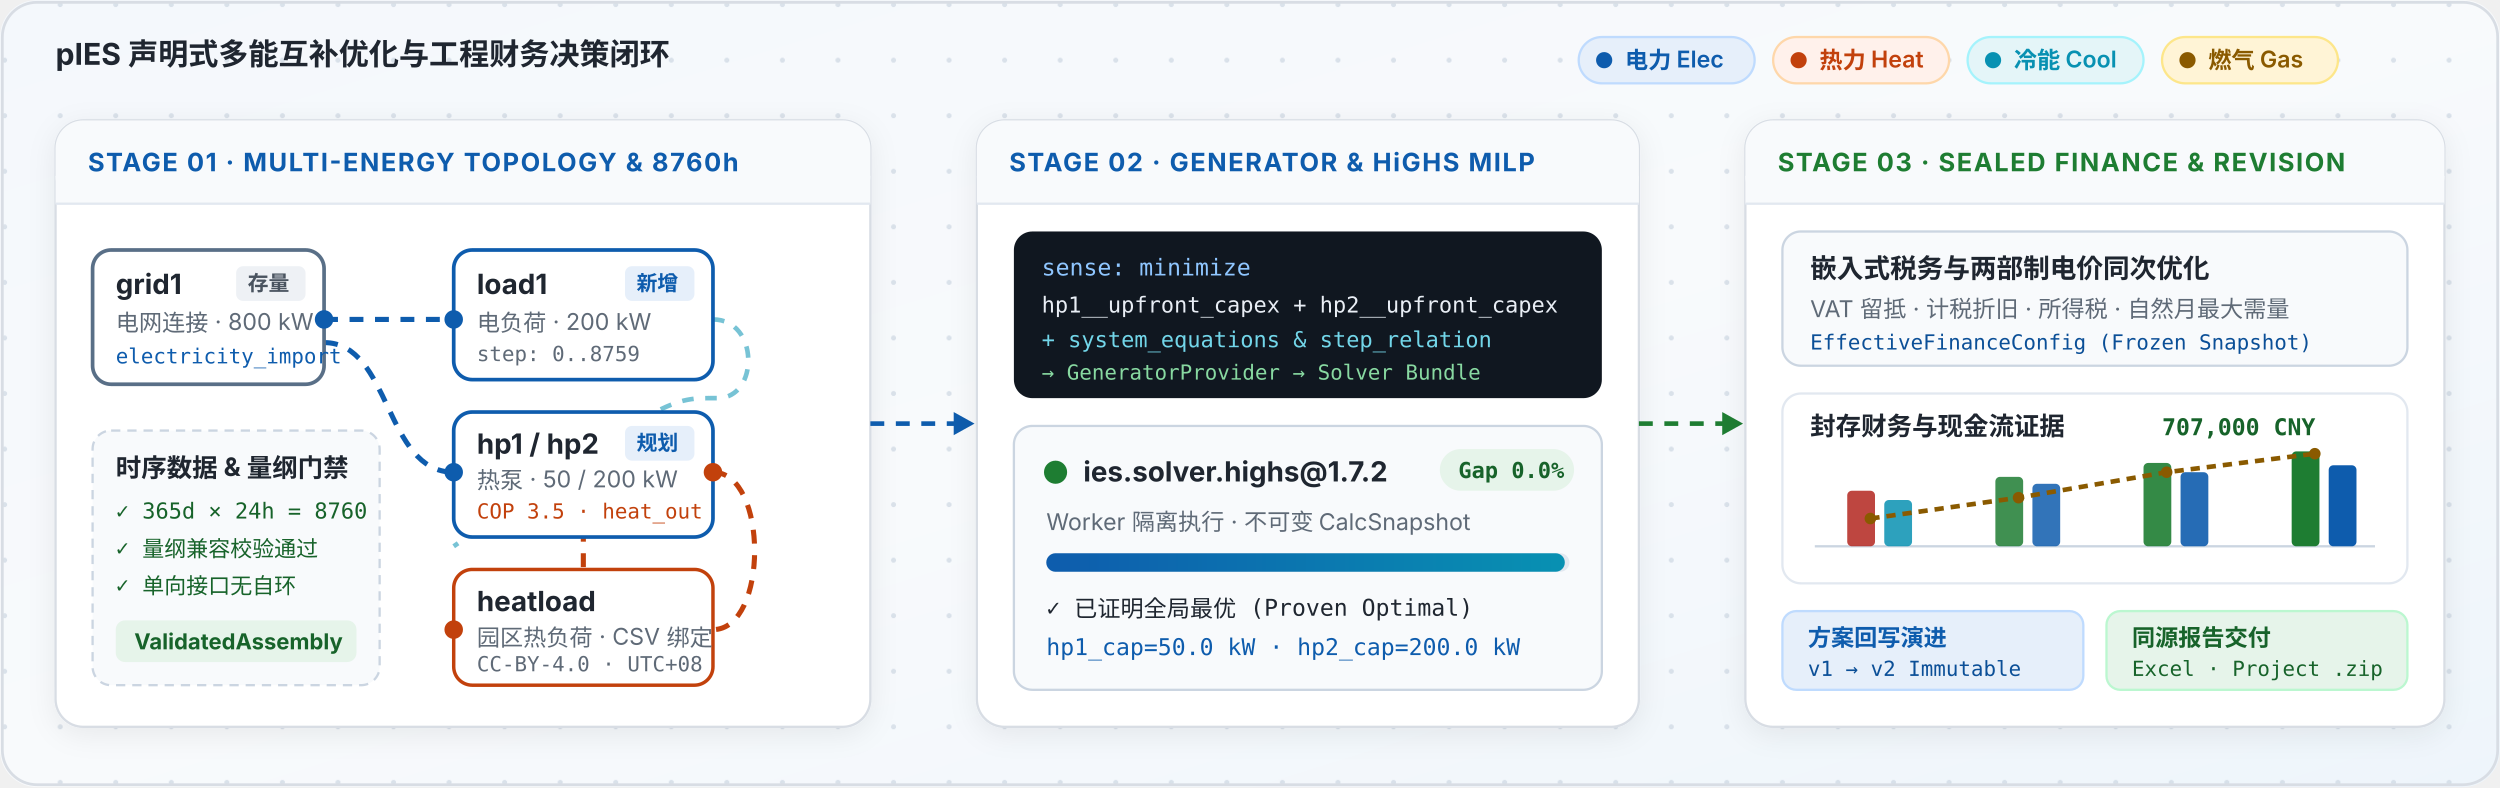
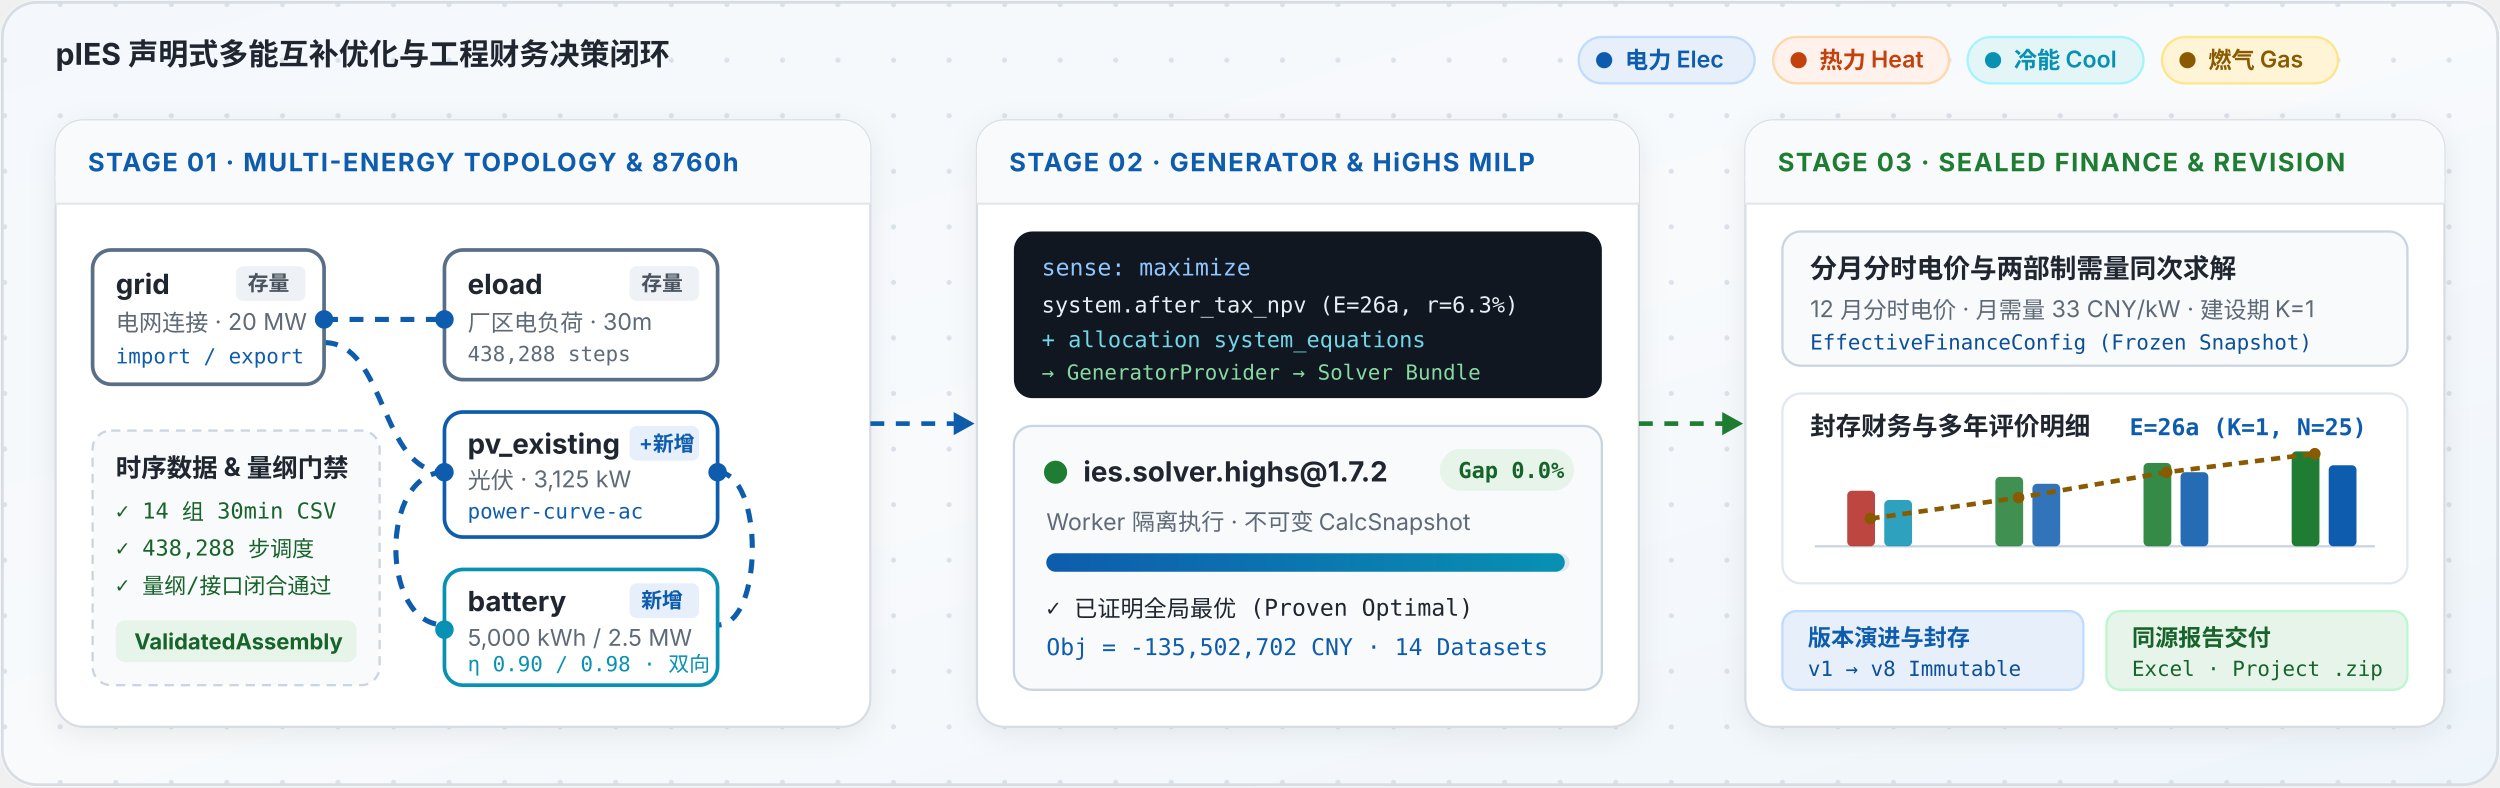
<svg xmlns="http://www.w3.org/2000/svg" viewBox="0 0 1080 340" role="img" aria-labelledby="hero-title hero-desc">
  <defs>
    <linearGradient id="bg-grad" x1="0" y1="0" x2="1" y2="1">
      <stop offset="0%" stop-color="#f4f8fc" />
      <stop offset="50%" stop-color="#f8fafc" />
      <stop offset="100%" stop-color="#eef5fb" />
    </linearGradient>
    <linearGradient id="primary-grad" x1="0" y1="0" x2="1" y2="0">
      <stop offset="0%" stop-color="#0e5cad" />
      <stop offset="100%" stop-color="#0891b2" />
    </linearGradient>
    <linearGradient id="success-grad" x1="0" y1="0" x2="1" y2="0">
      <stop offset="0%" stop-color="#1e7d32" />
      <stop offset="100%" stop-color="#0d9488" />
    </linearGradient>
    <pattern id="dot-grid" width="24" height="24" patternUnits="userSpaceOnUse">
      <circle cx="2" cy="2" r="1.1" fill="#cbd5e1" opacity="0.65" />
    </pattern>
    <filter id="card-shadow" x="-6%" y="-6%" width="112%" height="118%">
      <feDropShadow dx="0" dy="3" stdDeviation="6" flood-color="#0f172a" flood-opacity="0.07" />
    </filter>
    <style>
      .sans { font-family: system-ui, -apple-system, 'Segoe UI', 'Noto Sans SC', 'PingFang SC', sans-serif; }
      .mono { font-family: ui-monospace, 'SFMono-Regular', 'JetBrains Mono', Consolas, monospace; }
      .stage-label { font-size: 11px; font-weight: 700; letter-spacing: 0.06em; fill: #0e5cad; }
      .card-title { font-size: 13.5px; font-weight: 700; fill: #1f2630; }
      .card-sub { font-size: 11px; fill: #525c69; }
      .node-title { font-size: 12px; font-weight: 700; fill: #1f2630; }
      .node-meta { font-size: 10px; fill: #5f6a77; }
      .bus-pill { font-size: 10px; font-weight: 600; }
      .flow-elec { stroke: #0e5cad; stroke-width: 2.2; fill: none; stroke-dasharray: 6 5; animation: flowDash 1.4s linear infinite; }
      .flow-heat { stroke: #c2410c; stroke-width: 2.2; fill: none; stroke-dasharray: 6 5; animation: flowDash 1.4s linear infinite; }
      .flow-cool { stroke: #0891b2; stroke-width: 2; fill: none; stroke-dasharray: 5 5; animation: flowDash 1.8s linear infinite; }
      .flow-data { stroke: #0e5cad; stroke-width: 2; fill: none; stroke-dasharray: 6 5; animation: flowDash 1.6s linear infinite; }
      .flow-fin { stroke: #1e7d32; stroke-width: 2; fill: none; stroke-dasharray: 6 5; animation: flowDash 1.6s linear infinite; }
      .pulse-dot { animation: pulseNode 2.2s ease-in-out infinite; }
      .solver-bar { animation: solverFill 3.6s ease-in-out infinite; }
      @keyframes flowDash {
        from { stroke-dashoffset: 22; }
        to { stroke-dashoffset: 0; }
      }
      @keyframes pulseNode {
        0%, 100% { opacity: 1; }
        50% { opacity: 0.35; }
      }
      @keyframes solverFill {
        0% { width: 42px; }
        55% { width: 224px; }
        100% { width: 224px; }
      }
    </style>
  </defs>
  <rect x="0" y="0" width="1080" height="340" rx="16" fill="url(#bg-grad)" />
  <rect x="0" y="0" width="1080" height="340" rx="16" fill="url(#dot-grid)" />
  <rect x="1" y="1" width="1078" height="338" rx="15" fill="none" stroke="#d8dde4" stroke-width="1.2" />
  <g transform="translate(24, 16)">
    <text x="0" y="12" class="sans card-title" style="font-size:13px;">pIES 声明式多能互补优化与工程财务决策闭环</text>
    <g transform="translate(658, 0)">
      <rect x="0" y="0" width="76" height="20" rx="10" fill="#e6effa" stroke="#bfdbfe" />
      <circle cx="11" cy="10" r="3.5" fill="#0e5cad" />
      <text x="20" y="13.5" class="sans bus-pill" fill="#0e5cad">电力 Elec</text>
      <rect x="84" y="0" width="76" height="20" rx="10" fill="#fff1eb" stroke="#fed7aa" />
      <circle cx="95" cy="10" r="3.5" fill="#c2410c" />
      <text x="104" y="13.5" class="sans bus-pill" fill="#c2410c">热力 Heat</text>
      <rect x="168" y="0" width="76" height="20" rx="10" fill="#e4f5f8" stroke="#a5f3fc" />
      <circle cx="179" cy="10" r="3.5" fill="#0891b2" />
      <text x="188" y="13.5" class="sans bus-pill" fill="#0891b2">冷能 Cool</text>
      <rect x="252" y="0" width="76" height="20" rx="10" fill="#fff4d6" stroke="#fde68a" />
      <circle cx="263" cy="10" r="3.5" fill="#8a5a00" />
      <text x="272" y="13.5" class="sans bus-pill" fill="#8a5a00">燃气 Gas</text>
    </g>
  </g>
  <g transform="translate(24, 52)">
    <rect x="0" y="0" width="352" height="262" rx="12" fill="#ffffff" stroke="#d8dde4" filter="url(#card-shadow)" />
    <rect x="0" y="0" width="352" height="36" rx="12" fill="#f8fafc" />
    <rect x="0" y="24" width="352" height="12" fill="#f8fafc" />
    <line x1="0" y1="36" x2="352" y2="36" stroke="#e2e8f0" />
    <text x="14" y="22" class="sans stage-label">STAGE 01 · MULTI-ENERGY TOPOLOGY &amp; 8760h</text>
-     <path d="M 116 86 C 142 86, 146 86, 172 86" class="flow-elec" />
-     <path d="M 116 96 C 145 96, 142 152, 172 152" class="flow-elec" />
-     <path d="M 284 86 C 304 86, 304 120, 286 120 C 266 120, 266 118, 172 184" class="flow-cool" opacity="0.55" />
-     <path d="M 228 176 L 228 202" class="flow-heat" />
-     <path d="M 284 152 C 308 152, 308 220, 284 220" class="flow-heat" />
+     <path d="M 116 86 C 140 86, 144 86, 168 86" class="flow-elec" />
+     <path d="M 116 96 C 143 96, 140 152, 168 152" class="flow-elec" />
+     <path d="M 168 152 C 140 152, 140 218, 168 218" class="flow-elec" />
+     <path d="M 286 152 C 306 152, 306 218, 286 218" class="flow-elec" />
    <g transform="translate(16, 56)">
      <rect x="0" y="0" width="100" height="58" rx="8" fill="#ffffff" stroke="#596f87" stroke-width="1.6" />
-       <text x="10" y="19" class="sans node-title">grid1</text>
+       <text x="10" y="19" class="sans node-title">grid</text>
      <rect x="62" y="7" width="30" height="15" rx="3" fill="#eef1f5" />
      <text x="67" y="17.5" class="sans" style="font-size:9px;font-weight:600;fill:#4a5460;">存量</text>
-       <text x="10" y="35" class="sans node-meta">电网连接 · 800 kW</text>
-       <text x="10" y="49" class="mono" style="font-size:9px;fill:#0e5cad;">electricity_import</text>
+       <text x="10" y="35" class="sans node-meta">电网连接 · 20 MW</text>
+       <text x="10" y="49" class="mono" style="font-size:9px;fill:#0e5cad;">import / export</text>
      <circle cx="100" cy="30" r="4" fill="#0e5cad" />
    </g>
-     <g transform="translate(172, 56)">
-       <rect x="0" y="0" width="112" height="56" rx="8" fill="#ffffff" stroke="#0e5cad" stroke-width="1.6" />
-       <text x="10" y="19" class="sans node-title">load1</text>
-       <rect x="74" y="7" width="30" height="15" rx="3" fill="#e6effa" />
-       <text x="79" y="17.5" class="sans" style="font-size:9px;font-weight:600;fill:#0e5cad;">新增</text>
-       <text x="10" y="35" class="sans node-meta">电负荷 · 200 kW</text>
-       <text x="10" y="48" class="mono" style="font-size:9px;fill:#5f6a77;">step: 0..8759</text>
+     <g transform="translate(168, 56)">
+       <rect x="0" y="0" width="118" height="56" rx="8" fill="#ffffff" stroke="#596f87" stroke-width="1.6" />
+       <text x="10" y="19" class="sans node-title">eload</text>
+       <rect x="80" y="7" width="30" height="15" rx="3" fill="#eef1f5" />
+       <text x="85" y="17.5" class="sans" style="font-size:9px;font-weight:600;fill:#4a5460;">存量</text>
+       <text x="10" y="35" class="sans node-meta">厂区电负荷 · 30m</text>
+       <text x="10" y="48" class="mono" style="font-size:9px;fill:#5f6a77;">438,288 steps</text>
      <circle cx="0" cy="30" r="4" fill="#0e5cad" />
    </g>
-     <g transform="translate(172, 126)">
-       <rect x="0" y="0" width="112" height="54" rx="8" fill="#ffffff" stroke="#0e5cad" stroke-width="1.6" />
-       <text x="10" y="18" class="sans node-title">hp1 / hp2</text>
-       <rect x="74" y="6" width="30" height="15" rx="3" fill="#e6effa" />
-       <text x="79" y="16.5" class="sans" style="font-size:9px;font-weight:600;fill:#0e5cad;">规划</text>
-       <text x="10" y="33" class="sans node-meta">热泵 · 50 / 200 kW</text>
-       <text x="10" y="46" class="mono" style="font-size:9px;fill:#c2410c;">COP 3.5 · heat_out</text>
+     <g transform="translate(168, 126)">
+       <rect x="0" y="0" width="118" height="54" rx="8" fill="#ffffff" stroke="#0e5cad" stroke-width="1.6" />
+       <text x="10" y="18" class="sans node-title">pv_existing</text>
+       <rect x="80" y="6" width="30" height="15" rx="3" fill="#e6effa" />
+       <text x="84" y="16.5" class="sans" style="font-size:9px;font-weight:600;fill:#0e5cad;">+新增</text>
+       <text x="10" y="33" class="sans node-meta">光伏 · 3,125 kW</text>
+       <text x="10" y="46" class="mono" style="font-size:9px;fill:#0e5cad;">power-curve-ac</text>
      <circle cx="0" cy="26" r="4" fill="#0e5cad" />
-       <circle cx="112" cy="26" r="4" fill="#c2410c" />
-     </g>
-     <g transform="translate(172, 194)">
-       <rect x="0" y="0" width="112" height="50" rx="8" fill="#ffffff" stroke="#c2410c" stroke-width="1.5" />
-       <text x="10" y="18" class="sans node-title">heatload</text>
-       <text x="10" y="33" class="sans node-meta">园区热负荷 · CSV 绑定</text>
-       <text x="10" y="44" class="mono" style="font-size:9px;fill:#5f6a77;">CC-BY-4.0 · UTC+08</text>
-       <circle cx="0" cy="26" r="4" fill="#c2410c" />
+       <circle cx="118" cy="26" r="4" fill="#0e5cad" />
+     </g>
+     <g transform="translate(168, 194)">
+       <rect x="0" y="0" width="118" height="50" rx="8" fill="#ffffff" stroke="#0891b2" stroke-width="1.6" />
+       <text x="10" y="18" class="sans node-title">battery</text>
+       <rect x="80" y="6" width="30" height="15" rx="3" fill="#e6effa" />
+       <text x="85" y="16.5" class="sans" style="font-size:9px;font-weight:600;fill:#0e5cad;">新增</text>
+       <text x="10" y="33" class="sans node-meta">5,000 kWh / 2.5 MW</text>
+       <text x="10" y="44" class="mono" style="font-size:9px;fill:#0891b2;">η 0.90 / 0.98 · 双向</text>
+       <circle cx="0" cy="26" r="4" fill="#0891b2" />
    </g>
    <g transform="translate(16, 134)">
      <rect x="0" y="0" width="124" height="110" rx="8" fill="#f8fafc" stroke="#cbd5e1" stroke-dasharray="4 3" />
      <text x="10" y="20" class="sans node-title" style="font-size:11px;">时序数据 &amp; 量纲门禁</text>
-       <text x="10" y="38" class="mono" style="font-size:9.5px;fill:#17632a;">✓ 365d × 24h = 8760</text>
-       <text x="10" y="54" class="mono" style="font-size:9.5px;fill:#17632a;">✓ 量纲兼容校验通过</text>
-       <text x="10" y="70" class="mono" style="font-size:9.5px;fill:#17632a;">✓ 单向接口无自环</text>
+       <text x="10" y="38" class="mono" style="font-size:9.5px;fill:#17632a;">✓ 14 组 30min CSV</text>
+       <text x="10" y="54" class="mono" style="font-size:9.5px;fill:#17632a;">✓ 438,288 步调度</text>
+       <text x="10" y="70" class="mono" style="font-size:9.5px;fill:#17632a;">✓ 量纲/接口闭合通过</text>
      <rect x="10" y="82" width="104" height="18" rx="4" fill="#e6f4ea" />
      <text x="18" y="94.5" class="sans" style="font-size:9.5px;font-weight:700;fill:#17632a;">ValidatedAssembly</text>
    </g>
  </g>
  <path d="M 376 183 L 414 183" class="flow-data" />
  <polygon points="412,178 421,183 412,188" fill="#0e5cad" />
  <g transform="translate(422, 52)">
    <rect x="0" y="0" width="286" height="262" rx="12" fill="#ffffff" stroke="#d8dde4" filter="url(#card-shadow)" />
    <rect x="0" y="0" width="286" height="36" rx="12" fill="#f8fafc" />
    <rect x="0" y="24" width="286" height="12" fill="#f8fafc" />
    <line x1="0" y1="36" x2="286" y2="36" stroke="#e2e8f0" />
    <text x="14" y="22" class="sans stage-label">STAGE 02 · GENERATOR &amp; HiGHS MILP</text>
    <g transform="translate(16, 48)">
      <rect x="0" y="0" width="254" height="72" rx="8" fill="#101720" />
-       <text x="12" y="19" class="mono" style="font-size:10px;fill:#8fc6ff;">sense: minimize</text>
-       <text x="12" y="35" class="mono" style="font-size:9.5px;fill:#e9eef5;">hp1__upfront_capex + hp2__upfront_capex</text>
-       <text x="12" y="50" class="mono" style="font-size:9.5px;fill:#72d6e9;">+ system_equations &amp; step_relation</text>
+       <text x="12" y="19" class="mono" style="font-size:10px;fill:#8fc6ff;">sense: maximize</text>
+       <text x="12" y="35" class="mono" style="font-size:9.5px;fill:#e9eef5;">system.after_tax_npv (E=26a, r=6.3%)</text>
+       <text x="12" y="50" class="mono" style="font-size:9.5px;fill:#72d6e9;">+ allocation system_equations</text>
      <text x="12" y="64" class="mono" style="font-size:9px;fill:#88d9a1;">→ GeneratorProvider → Solver Bundle</text>
    </g>
    <g transform="translate(16, 132)">
      <rect x="0" y="0" width="254" height="114" rx="8" fill="#f8fafc" stroke="#cbd5e1" />
      <circle cx="18" cy="20" r="5" fill="#1e7d32" class="pulse-dot" />
      <text x="30" y="24" class="sans card-title" style="font-size:12px;">ies.solver.highs@1.7.2</text>
      <rect x="184" y="10" width="58" height="18" rx="9" fill="#e6f4ea" />
      <text x="192" y="22.5" class="mono" style="font-size:9.5px;font-weight:700;fill:#17632a;">Gap 0.0%</text>
      <text x="14" y="45" class="sans node-meta">Worker 隔离执行 · 不可变 CalcSnapshot</text>
      <rect x="14" y="55" width="226" height="8" rx="4" fill="#e2e8f0" />
      <rect x="14" y="55" width="224" height="8" rx="4" fill="url(#primary-grad)" class="solver-bar" />
      <text x="14" y="82" class="mono" style="font-size:10px;fill:#1f2630;">✓ 已证明全局最优 (Proven Optimal)</text>
-       <text x="14" y="99" class="mono" style="font-size:10px;fill:#0e5cad;">hp1_cap=50.0 kW · hp2_cap=200.0 kW</text>
+       <text x="14" y="99" class="mono" style="font-size:10px;fill:#0e5cad;">Obj = -135,502,702 CNY · 14 Datasets</text>
    </g>
  </g>
  <path d="M 708 183 L 746 183" class="flow-fin" />
  <polygon points="744,178 753,183 744,188" fill="#1e7d32" />
  <g transform="translate(754, 52)">
    <rect x="0" y="0" width="302" height="262" rx="12" fill="#ffffff" stroke="#d8dde4" filter="url(#card-shadow)" />
    <rect x="0" y="0" width="302" height="36" rx="12" fill="#f8fafc" />
    <rect x="0" y="24" width="302" height="12" fill="#f8fafc" />
    <line x1="0" y1="36" x2="302" y2="36" stroke="#e2e8f0" />
    <text x="14" y="22" class="sans stage-label" style="fill:#1e7d32;">STAGE 03 · SEALED FINANCE &amp; REVISION</text>
    <g transform="translate(16, 48)">
      <rect x="0" y="0" width="270" height="58" rx="8" fill="#f8fafc" stroke="#cbd5e1" />
-       <text x="12" y="20" class="sans node-title" style="font-size:11.5px;">嵌入式税务与两部制电价同次优化</text>
-       <text x="12" y="37" class="sans node-meta">VAT 留抵 · 计税折旧 · 所得税 · 自然月最大需量</text>
+       <text x="12" y="20" class="sans node-title" style="font-size:11.5px;">分月分时电价与两部制需量同次求解</text>
+       <text x="12" y="37" class="sans node-meta">12 月分时电价 · 月需量 33 CNY/kW · 建设期 K=1</text>
      <text x="12" y="51" class="mono" style="font-size:9px;fill:#0b4f97;">EffectiveFinanceConfig (Frozen Snapshot)</text>
    </g>
    <g transform="translate(16, 118)">
      <rect x="0" y="0" width="270" height="82" rx="8" fill="#ffffff" stroke="#e2e8f0" />
-       <text x="12" y="18" class="sans node-title" style="font-size:11px;">封存财务与现金流证据</text>
-       <text x="164" y="18" class="mono" style="font-size:10px;font-weight:700;fill:#17632a;">707,000 CNY</text>
+       <text x="12" y="18" class="sans node-title" style="font-size:11px;">封存财务与多年评价明细</text>
+       <text x="150" y="18" class="mono" style="font-size:10px;font-weight:700;fill:#0e5cad;">E=26a (K=1, N=25)</text>
      <line x1="14" y1="66" x2="256" y2="66" stroke="#cbd5e1" />
      <rect x="28" y="42" width="12" height="24" rx="2" fill="#b3261e" opacity="0.85" />
      <rect x="44" y="46" width="12" height="20" rx="2" fill="#0891b2" opacity="0.85" />
      <rect x="92" y="36" width="12" height="30" rx="2" fill="#1e7d32" opacity="0.85" />
      <rect x="108" y="39" width="12" height="27" rx="2" fill="#0e5cad" opacity="0.85" />
      <rect x="156" y="30" width="12" height="36" rx="2" fill="#1e7d32" opacity="0.9" />
      <rect x="172" y="34" width="12" height="32" rx="2" fill="#0e5cad" opacity="0.9" />
      <rect x="220" y="25" width="12" height="41" rx="2" fill="#1e7d32" />
      <rect x="236" y="31" width="12" height="35" rx="2" fill="#0e5cad" />
      <polyline points="38,54 102,45 166,34 230,26" fill="none" stroke="#8a5a00" stroke-width="2" stroke-dasharray="4 3" />
      <circle cx="38" cy="54" r="2.5" fill="#8a5a00" />
      <circle cx="102" cy="45" r="2.5" fill="#8a5a00" />
      <circle cx="166" cy="34" r="2.5" fill="#8a5a00" />
      <circle cx="230" cy="26" r="2.5" fill="#8a5a00" />
    </g>
    <g transform="translate(16, 212)">
      <rect x="0" y="0" width="130" height="34" rx="6" fill="#e6effa" stroke="#bfdbfe" />
-       <text x="11" y="15" class="sans" style="font-size:10px;font-weight:700;fill:#0e5cad;">方案回写演进</text>
-       <text x="11" y="28" class="mono" style="font-size:9px;fill:#0b4f97;">v1 → v2 Immutable</text>
+       <text x="11" y="15" class="sans" style="font-size:10px;font-weight:700;fill:#0e5cad;">版本演进与封存</text>
+       <text x="11" y="28" class="mono" style="font-size:9px;fill:#0b4f97;">v1 → v8 Immutable</text>
      <rect x="140" y="0" width="130" height="34" rx="6" fill="#e6f4ea" stroke="#bbf7d0" />
      <text x="151" y="15" class="sans" style="font-size:10px;font-weight:700;fill:#17632a;">同源报告交付</text>
      <text x="151" y="28" class="mono" style="font-size:9px;fill:#17632a;">Excel · Project .zip</text>
    </g>
  </g>
</svg>
